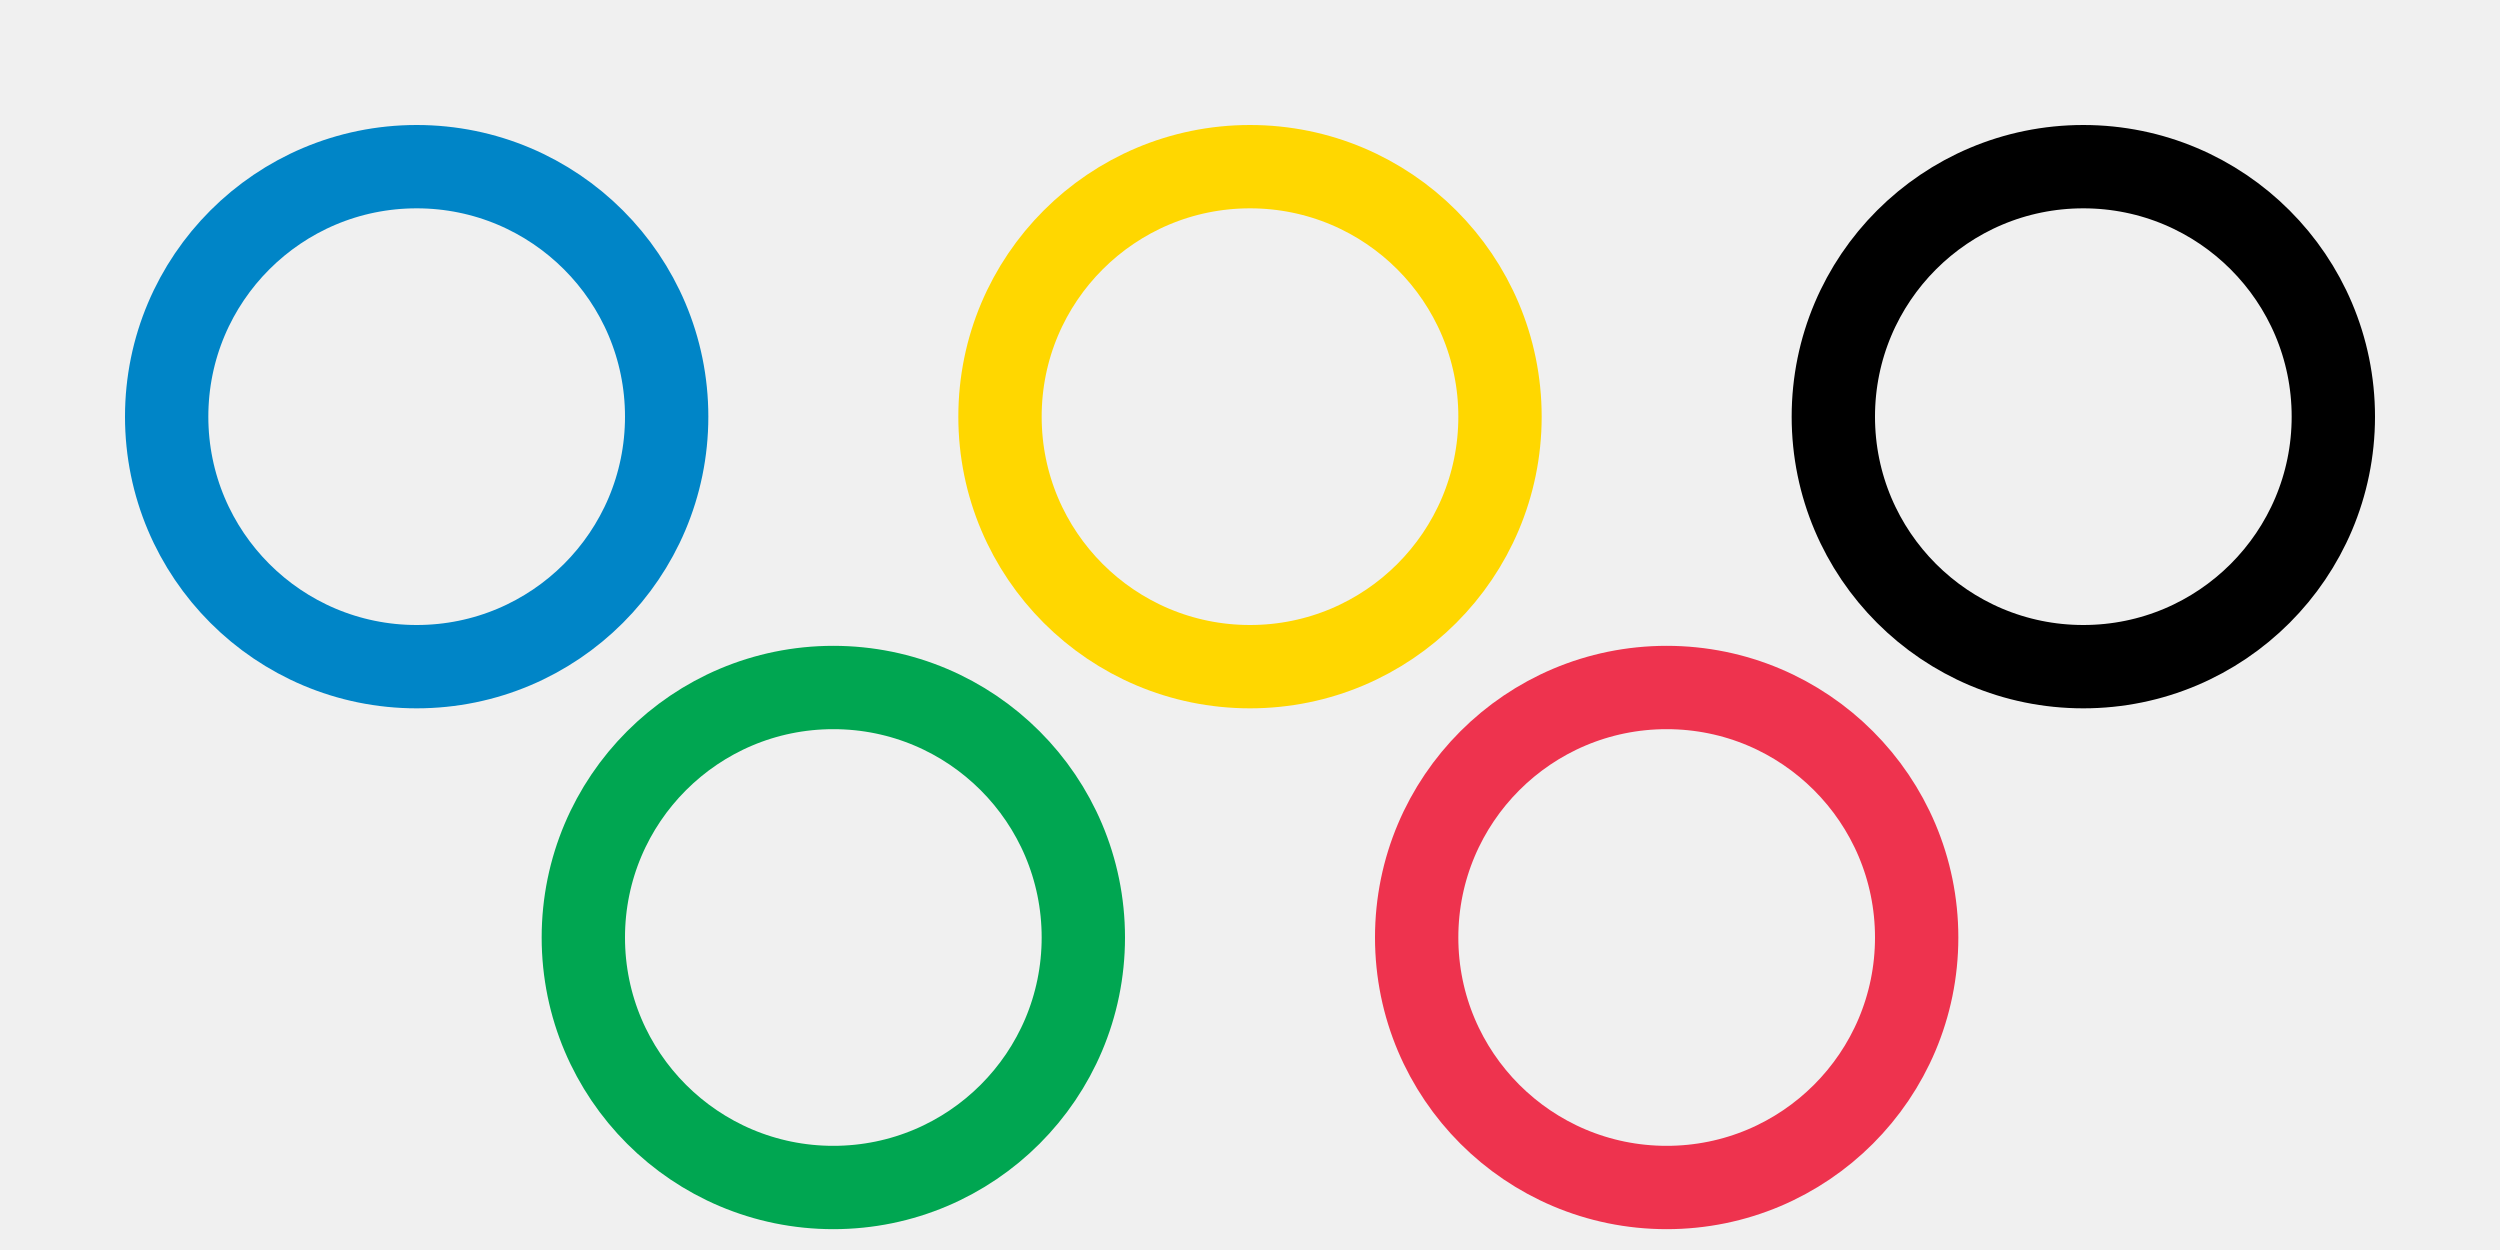
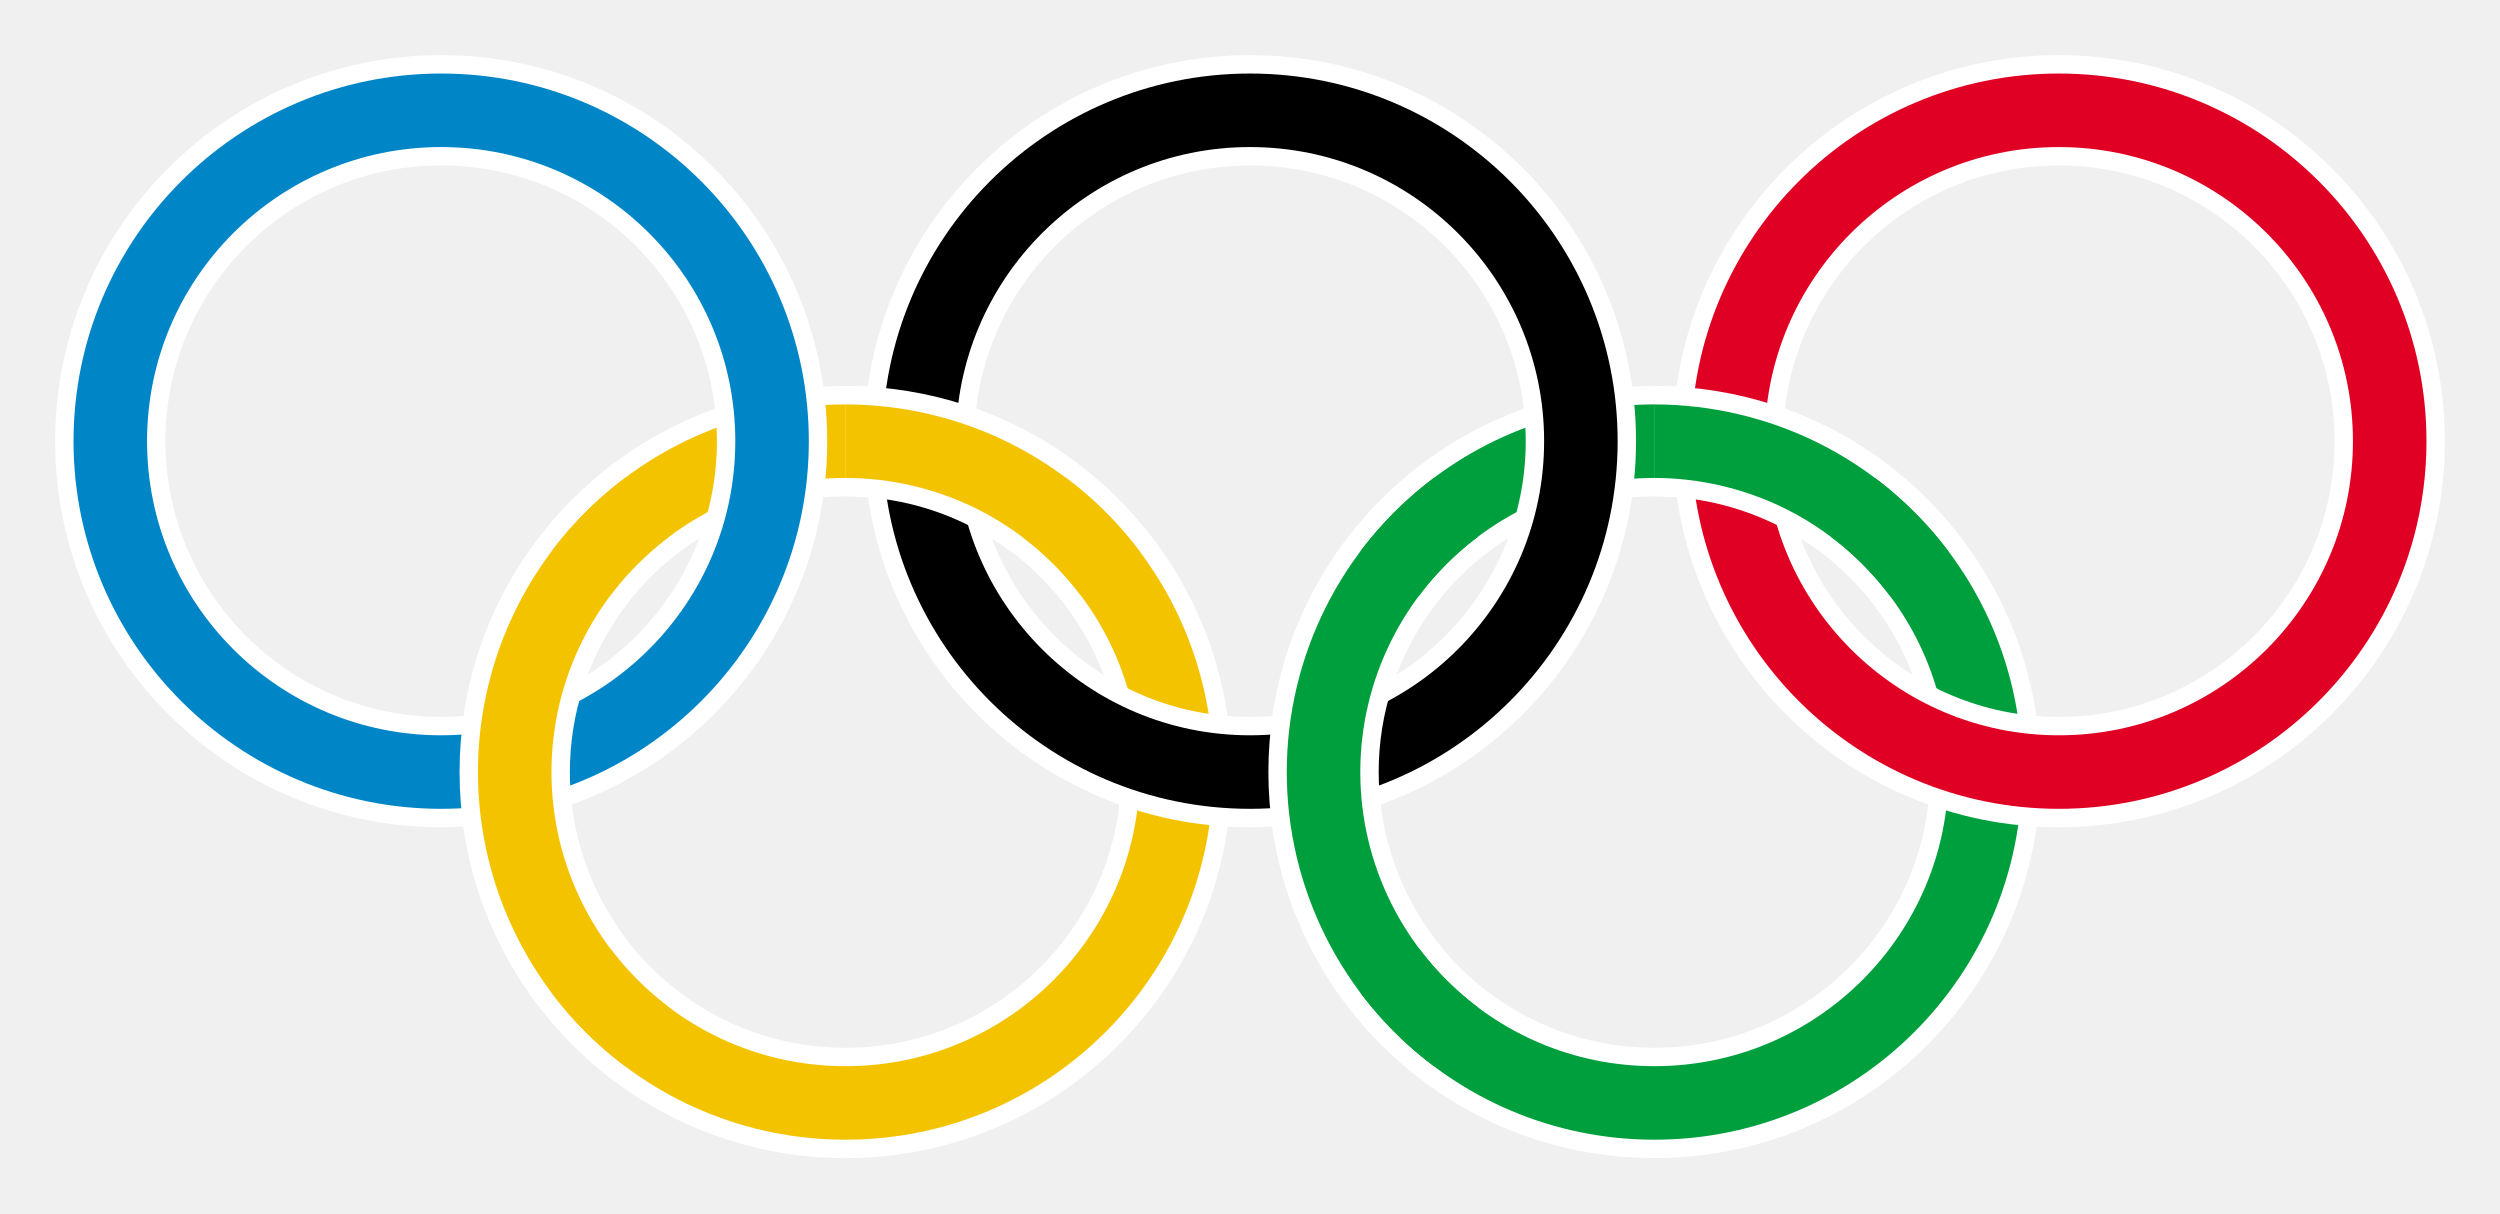
- <svg xmlns="http://www.w3.org/2000/svg" viewBox="0 0 120 60">
-   <circle cx="20" cy="20" r="12" fill="none" stroke="#0085c7" stroke-width="4" />
-   <circle cx="60" cy="20" r="12" fill="none" stroke="#ffd700" stroke-width="4" />
-   <circle cx="100" cy="20" r="12" fill="none" stroke="#000000" stroke-width="4" />
-   <circle cx="40" cy="45" r="12" fill="none" stroke="#00a651" stroke-width="4" />
-   <circle cx="80" cy="45" r="12" fill="none" stroke="#ee334e" stroke-width="4" />
+ <svg xmlns="http://www.w3.org/2000/svg" width="1020" height="495" id="svg2" version="1.1">
+   <defs id="defs50" />
+   <g stroke-width="30" stroke="#fff" fill="none" id="g4">
+     <g stroke-width="45" id="g6">
+       <circle cx="345" cy="315" r="135" id="circle8" />
+       <circle cx="675" cy="315" r="135" id="circle10" />
+     </g>
+     <circle cx="345" cy="315" r="135" stroke="#f4c300" id="circle12" />
+     <circle cx="675" cy="315" r="135" stroke="#009f3d" id="circle14" />
+     <g stroke-width="45" id="g16">
+       <circle cx="180" cy="180" r="135" id="circle18" />
+       <circle cx="510" cy="180" r="135" id="circle20" />
+       <circle cx="840" cy="180" r="135" id="circle22" />
+     </g>
+     <circle cx="180" cy="180" r="135" stroke="#0085c7" id="circle24" />
+     <circle cx="510" cy="180" r="135" stroke="#000" id="circle26" />
+     <circle cx="840" cy="180" r="135" stroke="#df0024" id="circle28" />
+     <g stroke-width="45" id="g30">
+       <path d="M345,180A135,135 0 0 1 426,207" id="path32" />
+       <path d="M237,396A135,135 0 0 1 237,234" id="path34" />
+       <path d="M675,180A135,135 0 0 1 756,207" id="path36" />
+       <path d="M567,396A135,135 0 0 1 567,234" id="path38" />
+     </g>
+     <path d="m 344.9,180 c 20.864,0 41.812,4.922 60.474,14.252 C 424.035,203.583 440.482,217.309 453,234" id="path40" style="stroke:#f4c300" />
+     <path d="M264,423A135,135 0 0 1 264,207" stroke="#f4c300" id="path42" />
+     <path d="m 674.9,180 c 20.864,0 41.812,4.922 60.474,14.252 C 754.035,203.583 770.482,217.309 783,234" id="path44" style="stroke:#009f3d" />
+     <path d="M594,423A135,135 0 0 1 594,207" stroke="#009f3d" id="path46" />
+   </g>
</svg>
